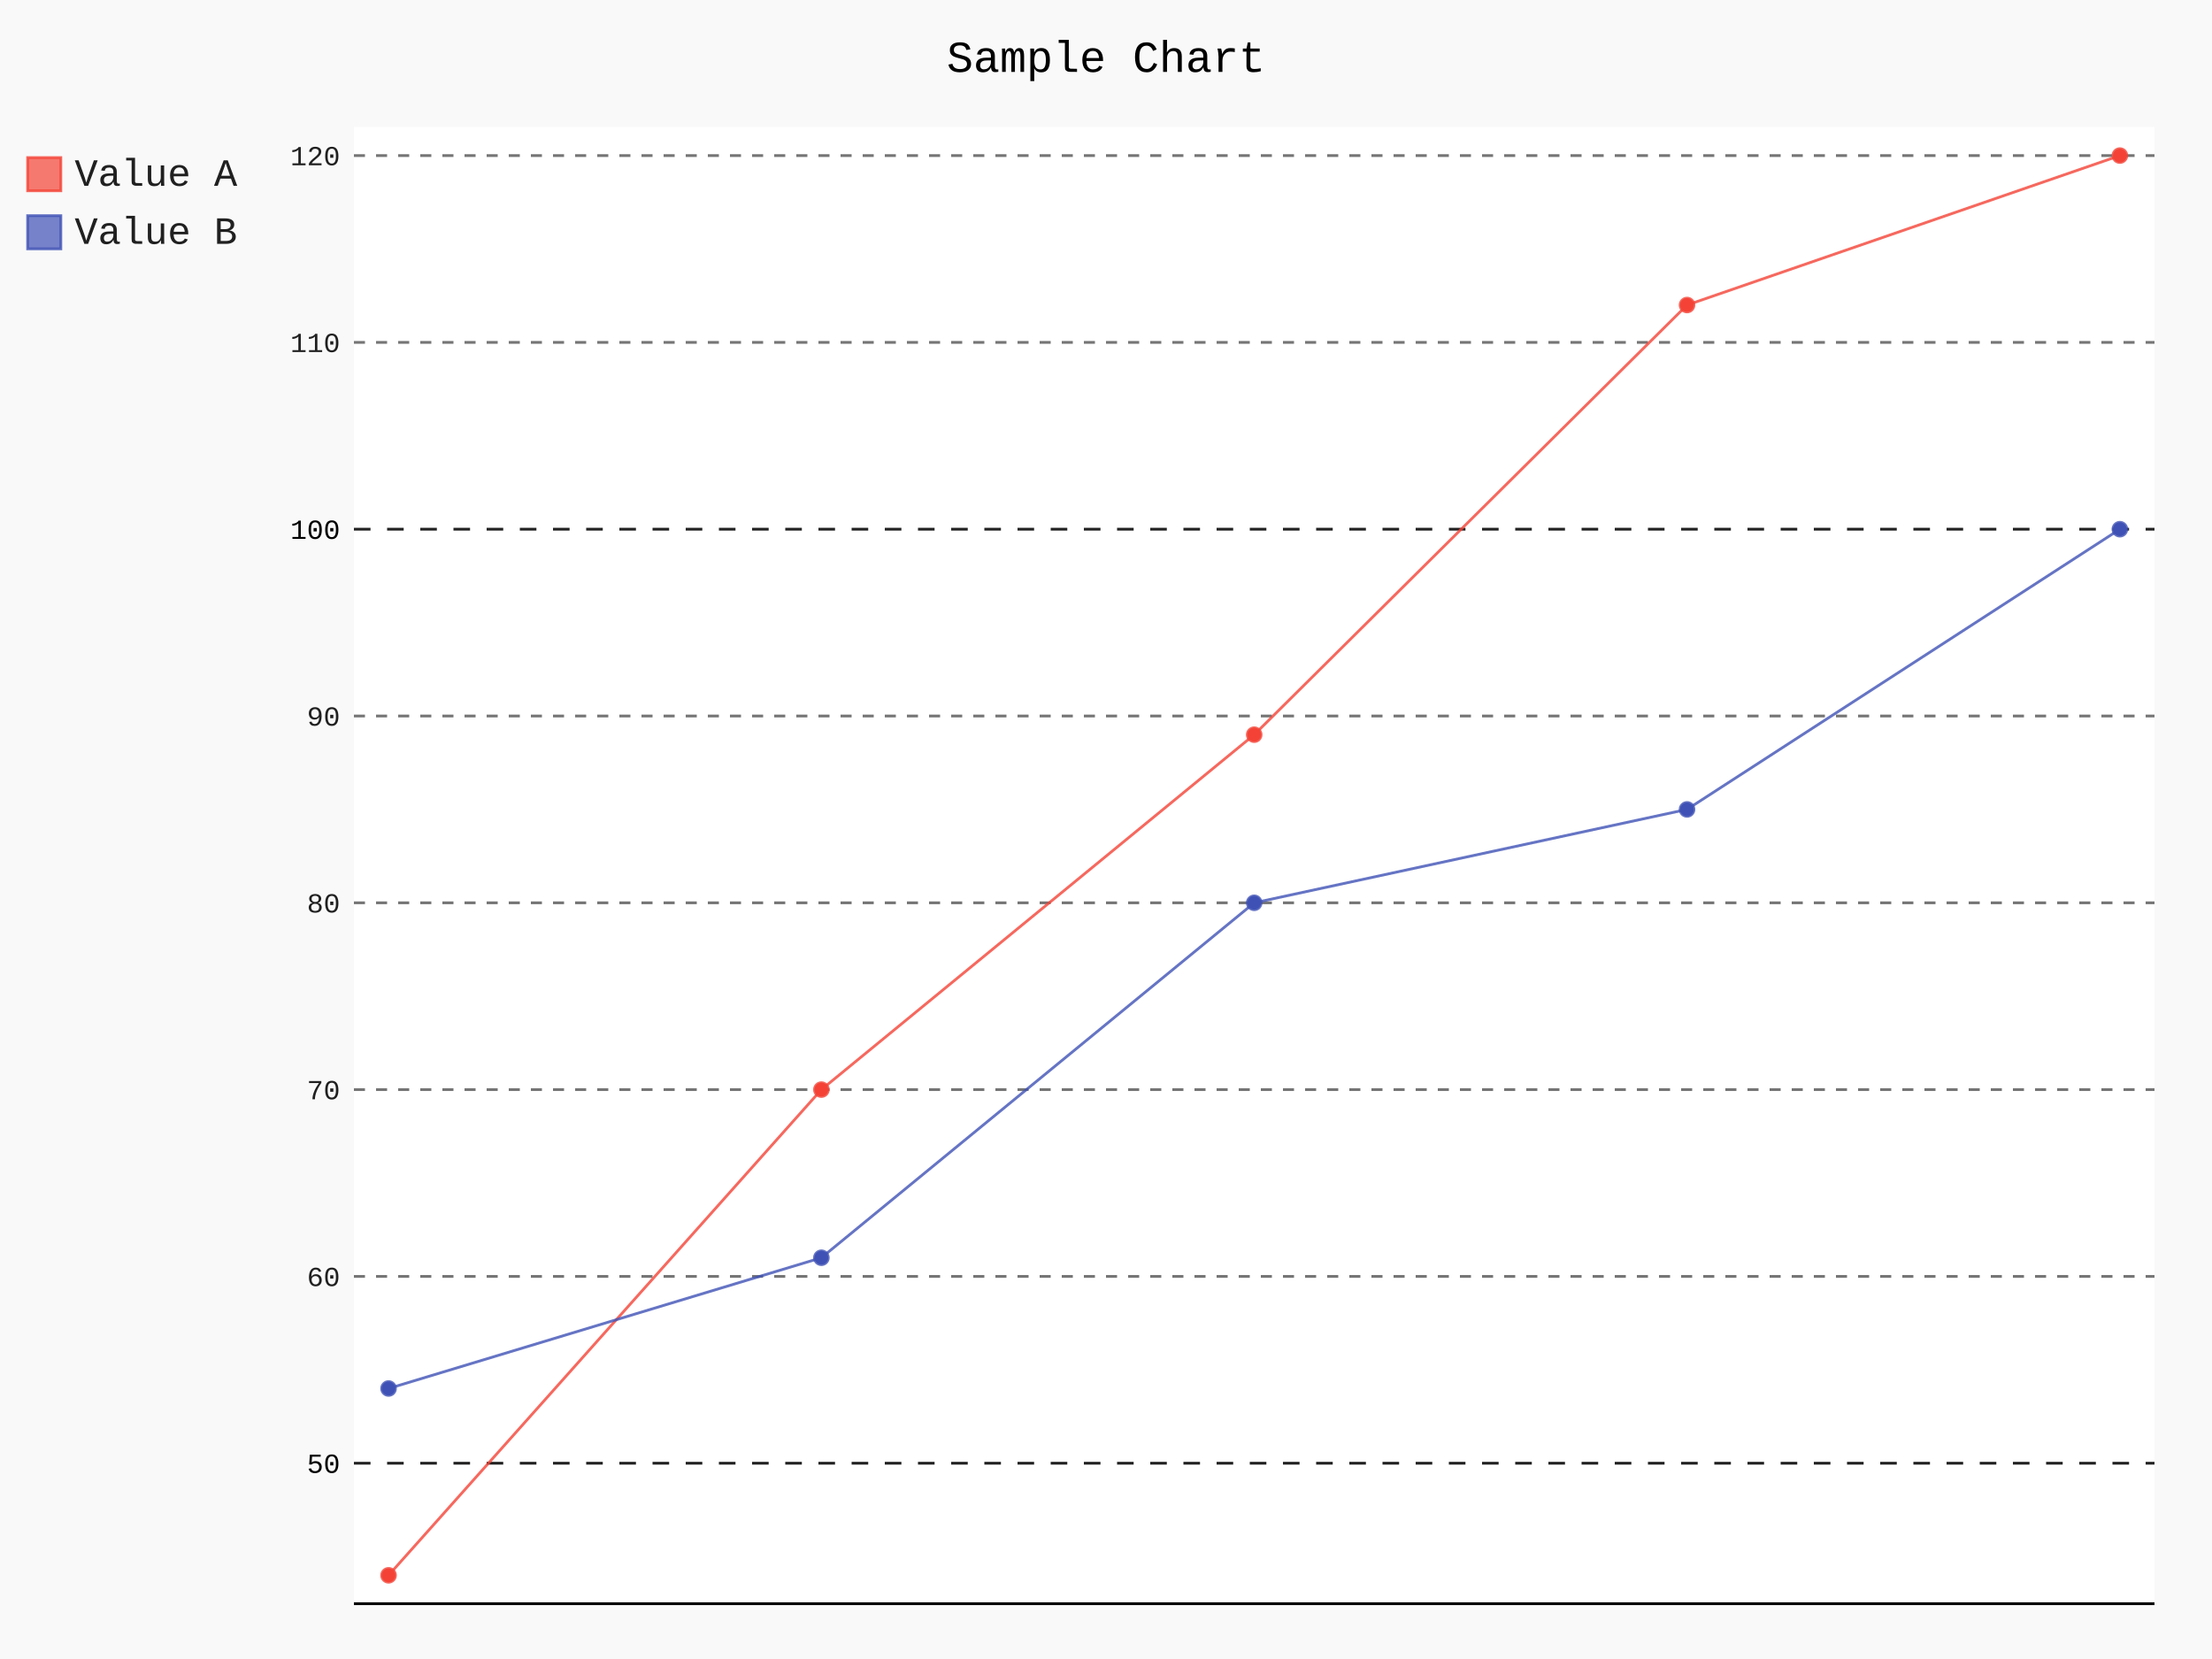
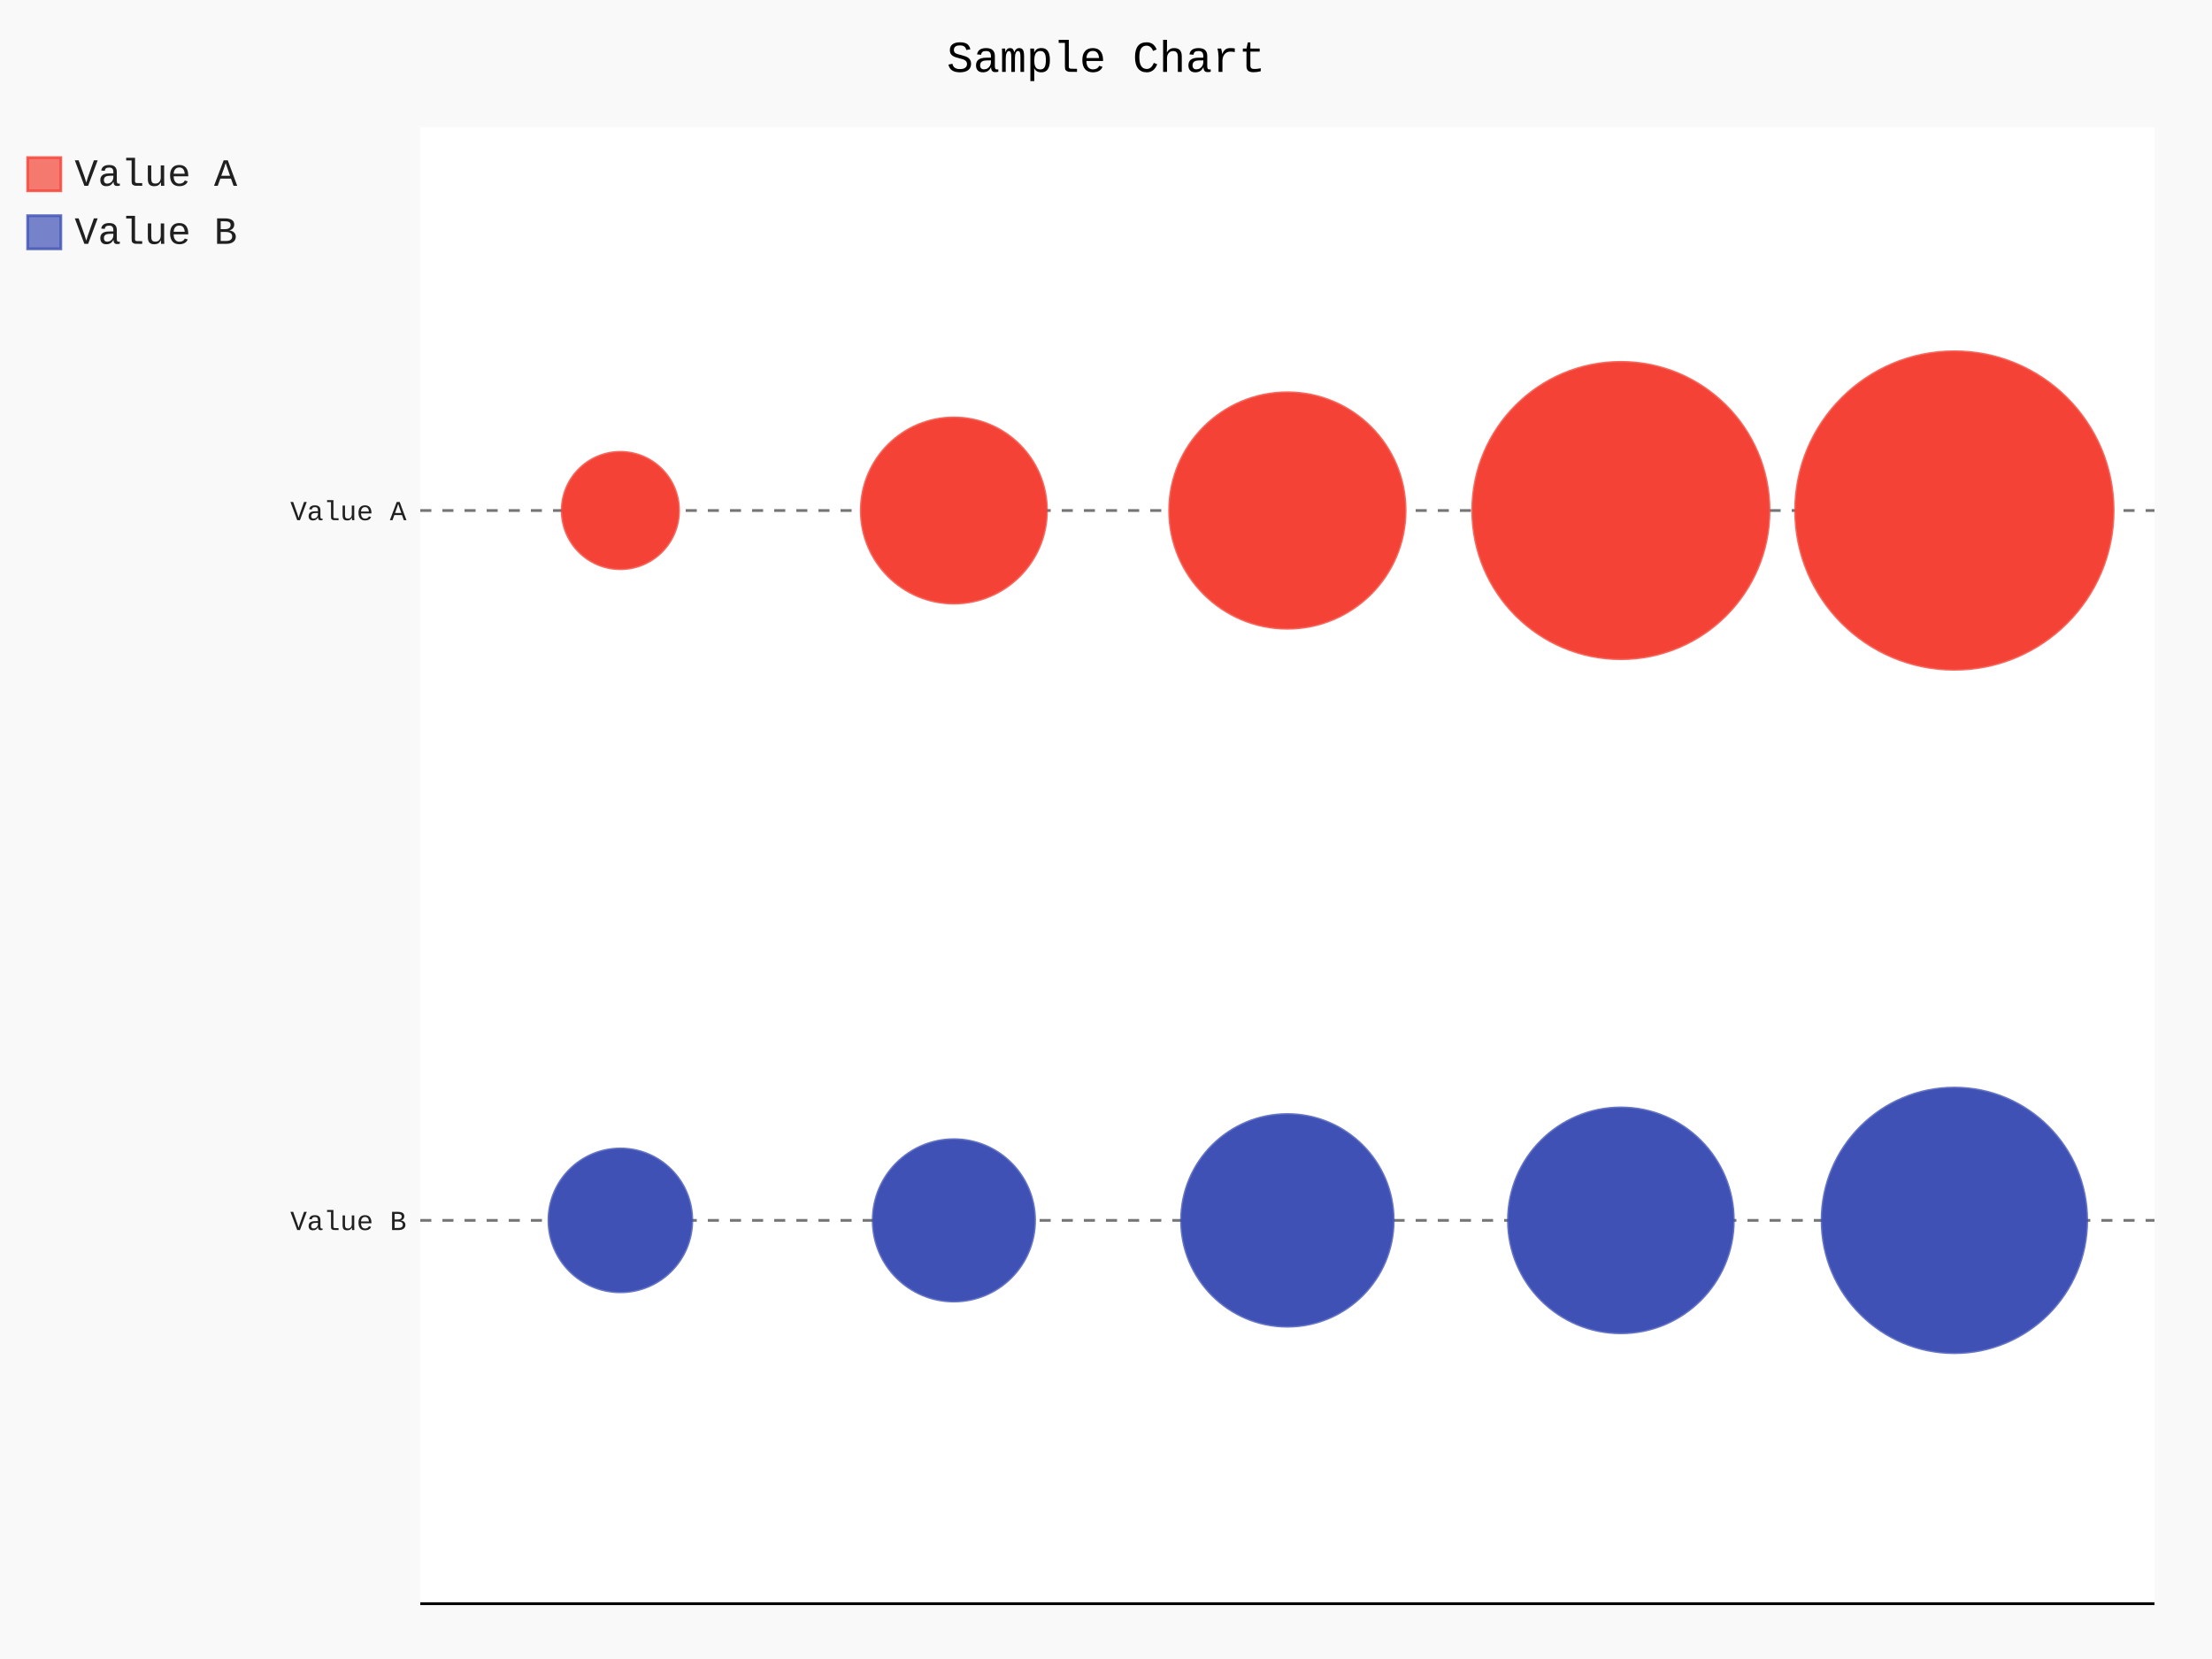
- <svg xmlns="http://www.w3.org/2000/svg" class="pygal-chart" id="chart-0878b97c-4b4f-4459-a883-26e53f2c9b74" viewBox="0 0 800 600">
+ <svg xmlns="http://www.w3.org/2000/svg" class="pygal-chart" id="chart-a828b8f2-a502-4ed4-8981-5cc0666c903b" viewBox="0 0 800 600">
  <defs>
-     <style type="text/css">#chart-0878b97c-4b4f-4459-a883-26e53f2c9b74{-webkit-user-select:none;-webkit-font-smoothing:antialiased;font-family:Consolas,"Liberation Mono",Menlo,Courier,monospace}#chart-0878b97c-4b4f-4459-a883-26e53f2c9b74 .title{font-family:Consolas,"Liberation Mono",Menlo,Courier,monospace;font-size:16px}#chart-0878b97c-4b4f-4459-a883-26e53f2c9b74 .legends .legend text{font-family:Consolas,"Liberation Mono",Menlo,Courier,monospace;font-size:14px}#chart-0878b97c-4b4f-4459-a883-26e53f2c9b74 .axis text{font-family:Consolas,"Liberation Mono",Menlo,Courier,monospace;font-size:10px}#chart-0878b97c-4b4f-4459-a883-26e53f2c9b74 .axis text.major{font-family:Consolas,"Liberation Mono",Menlo,Courier,monospace;font-size:10px}#chart-0878b97c-4b4f-4459-a883-26e53f2c9b74 .text-overlay text.value{font-family:Consolas,"Liberation Mono",Menlo,Courier,monospace;font-size:16px}#chart-0878b97c-4b4f-4459-a883-26e53f2c9b74 .text-overlay text.label{font-family:Consolas,"Liberation Mono",Menlo,Courier,monospace;font-size:10px}#chart-0878b97c-4b4f-4459-a883-26e53f2c9b74 .tooltip{font-family:Consolas,"Liberation Mono",Menlo,Courier,monospace;font-size:14px}#chart-0878b97c-4b4f-4459-a883-26e53f2c9b74 text.no_data{font-family:Consolas,"Liberation Mono",Menlo,Courier,monospace;font-size:64px}
- #chart-0878b97c-4b4f-4459-a883-26e53f2c9b74{background-color:rgba(249,249,249,1)}#chart-0878b97c-4b4f-4459-a883-26e53f2c9b74 path,#chart-0878b97c-4b4f-4459-a883-26e53f2c9b74 line,#chart-0878b97c-4b4f-4459-a883-26e53f2c9b74 rect,#chart-0878b97c-4b4f-4459-a883-26e53f2c9b74 circle{-webkit-transition:150ms;-moz-transition:150ms;transition:150ms}#chart-0878b97c-4b4f-4459-a883-26e53f2c9b74 .graph &gt; .background{fill:rgba(249,249,249,1)}#chart-0878b97c-4b4f-4459-a883-26e53f2c9b74 .plot &gt; .background{fill:rgba(255,255,255,1)}#chart-0878b97c-4b4f-4459-a883-26e53f2c9b74 .graph{fill:rgba(0,0,0,.87)}#chart-0878b97c-4b4f-4459-a883-26e53f2c9b74 text.no_data{fill:rgba(0,0,0,1)}#chart-0878b97c-4b4f-4459-a883-26e53f2c9b74 .title{fill:rgba(0,0,0,1)}#chart-0878b97c-4b4f-4459-a883-26e53f2c9b74 .legends .legend text{fill:rgba(0,0,0,.87)}#chart-0878b97c-4b4f-4459-a883-26e53f2c9b74 .legends .legend:hover text{fill:rgba(0,0,0,1)}#chart-0878b97c-4b4f-4459-a883-26e53f2c9b74 .axis .line{stroke:rgba(0,0,0,1)}#chart-0878b97c-4b4f-4459-a883-26e53f2c9b74 .axis .guide.line{stroke:rgba(0,0,0,.54)}#chart-0878b97c-4b4f-4459-a883-26e53f2c9b74 .axis .major.line{stroke:rgba(0,0,0,.87)}#chart-0878b97c-4b4f-4459-a883-26e53f2c9b74 .axis text.major{fill:rgba(0,0,0,1)}#chart-0878b97c-4b4f-4459-a883-26e53f2c9b74 .axis.y .guides:hover .guide.line,#chart-0878b97c-4b4f-4459-a883-26e53f2c9b74 .line-graph .axis.x .guides:hover .guide.line,#chart-0878b97c-4b4f-4459-a883-26e53f2c9b74 .stackedline-graph .axis.x .guides:hover .guide.line,#chart-0878b97c-4b4f-4459-a883-26e53f2c9b74 .xy-graph .axis.x .guides:hover .guide.line{stroke:rgba(0,0,0,1)}#chart-0878b97c-4b4f-4459-a883-26e53f2c9b74 .axis .guides:hover text{fill:rgba(0,0,0,1)}#chart-0878b97c-4b4f-4459-a883-26e53f2c9b74 .reactive{fill-opacity:.7;stroke-opacity:.8}#chart-0878b97c-4b4f-4459-a883-26e53f2c9b74 .ci{stroke:rgba(0,0,0,.87)}#chart-0878b97c-4b4f-4459-a883-26e53f2c9b74 .reactive.active,#chart-0878b97c-4b4f-4459-a883-26e53f2c9b74 .active .reactive{fill-opacity:.8;stroke-opacity:.9;stroke-width:4}#chart-0878b97c-4b4f-4459-a883-26e53f2c9b74 .ci .reactive.active{stroke-width:1.5}#chart-0878b97c-4b4f-4459-a883-26e53f2c9b74 .series text{fill:rgba(0,0,0,1)}#chart-0878b97c-4b4f-4459-a883-26e53f2c9b74 .tooltip rect{fill:rgba(255,255,255,1);stroke:rgba(0,0,0,1);-webkit-transition:opacity 150ms;-moz-transition:opacity 150ms;transition:opacity 150ms}#chart-0878b97c-4b4f-4459-a883-26e53f2c9b74 .tooltip .label{fill:rgba(0,0,0,.87)}#chart-0878b97c-4b4f-4459-a883-26e53f2c9b74 .tooltip .label{fill:rgba(0,0,0,.87)}#chart-0878b97c-4b4f-4459-a883-26e53f2c9b74 .tooltip .legend{font-size:.8em;fill:rgba(0,0,0,.54)}#chart-0878b97c-4b4f-4459-a883-26e53f2c9b74 .tooltip .x_label{font-size:.6em;fill:rgba(0,0,0,1)}#chart-0878b97c-4b4f-4459-a883-26e53f2c9b74 .tooltip .xlink{font-size:.5em;text-decoration:underline}#chart-0878b97c-4b4f-4459-a883-26e53f2c9b74 .tooltip .value{font-size:1.5em}#chart-0878b97c-4b4f-4459-a883-26e53f2c9b74 .bound{font-size:.5em}#chart-0878b97c-4b4f-4459-a883-26e53f2c9b74 .max-value{font-size:.75em;fill:rgba(0,0,0,.54)}#chart-0878b97c-4b4f-4459-a883-26e53f2c9b74 .map-element{fill:rgba(255,255,255,1);stroke:rgba(0,0,0,.54) !important}#chart-0878b97c-4b4f-4459-a883-26e53f2c9b74 .map-element .reactive{fill-opacity:inherit;stroke-opacity:inherit}#chart-0878b97c-4b4f-4459-a883-26e53f2c9b74 .color-0,#chart-0878b97c-4b4f-4459-a883-26e53f2c9b74 .color-0 a:visited{stroke:#F44336;fill:#F44336}#chart-0878b97c-4b4f-4459-a883-26e53f2c9b74 .color-1,#chart-0878b97c-4b4f-4459-a883-26e53f2c9b74 .color-1 a:visited{stroke:#3F51B5;fill:#3F51B5}#chart-0878b97c-4b4f-4459-a883-26e53f2c9b74 .text-overlay .color-0 text{fill:black}#chart-0878b97c-4b4f-4459-a883-26e53f2c9b74 .text-overlay .color-1 text{fill:black}
- #chart-0878b97c-4b4f-4459-a883-26e53f2c9b74 text.no_data{text-anchor:middle}#chart-0878b97c-4b4f-4459-a883-26e53f2c9b74 .guide.line{fill:none}#chart-0878b97c-4b4f-4459-a883-26e53f2c9b74 .centered{text-anchor:middle}#chart-0878b97c-4b4f-4459-a883-26e53f2c9b74 .title{text-anchor:middle}#chart-0878b97c-4b4f-4459-a883-26e53f2c9b74 .legends .legend text{fill-opacity:1}#chart-0878b97c-4b4f-4459-a883-26e53f2c9b74 .axis.x text{text-anchor:middle}#chart-0878b97c-4b4f-4459-a883-26e53f2c9b74 .axis.x:not(.web) text[transform]{text-anchor:start}#chart-0878b97c-4b4f-4459-a883-26e53f2c9b74 .axis.x:not(.web) text[transform].backwards{text-anchor:end}#chart-0878b97c-4b4f-4459-a883-26e53f2c9b74 .axis.y text{text-anchor:end}#chart-0878b97c-4b4f-4459-a883-26e53f2c9b74 .axis.y text[transform].backwards{text-anchor:start}#chart-0878b97c-4b4f-4459-a883-26e53f2c9b74 .axis.y2 text{text-anchor:start}#chart-0878b97c-4b4f-4459-a883-26e53f2c9b74 .axis.y2 text[transform].backwards{text-anchor:end}#chart-0878b97c-4b4f-4459-a883-26e53f2c9b74 .axis .guide.line{stroke-dasharray:4,4}#chart-0878b97c-4b4f-4459-a883-26e53f2c9b74 .axis .major.guide.line{stroke-dasharray:6,6}#chart-0878b97c-4b4f-4459-a883-26e53f2c9b74 .horizontal .axis.y .guide.line,#chart-0878b97c-4b4f-4459-a883-26e53f2c9b74 .horizontal .axis.y2 .guide.line,#chart-0878b97c-4b4f-4459-a883-26e53f2c9b74 .vertical .axis.x .guide.line{opacity:0}#chart-0878b97c-4b4f-4459-a883-26e53f2c9b74 .horizontal .axis.always_show .guide.line,#chart-0878b97c-4b4f-4459-a883-26e53f2c9b74 .vertical .axis.always_show .guide.line{opacity:1 !important}#chart-0878b97c-4b4f-4459-a883-26e53f2c9b74 .axis.y .guides:hover .guide.line,#chart-0878b97c-4b4f-4459-a883-26e53f2c9b74 .axis.y2 .guides:hover .guide.line,#chart-0878b97c-4b4f-4459-a883-26e53f2c9b74 .axis.x .guides:hover .guide.line{opacity:1}#chart-0878b97c-4b4f-4459-a883-26e53f2c9b74 .axis .guides:hover text{opacity:1}#chart-0878b97c-4b4f-4459-a883-26e53f2c9b74 .nofill{fill:none}#chart-0878b97c-4b4f-4459-a883-26e53f2c9b74 .subtle-fill{fill-opacity:.2}#chart-0878b97c-4b4f-4459-a883-26e53f2c9b74 .dot{stroke-width:1px;fill-opacity:1}#chart-0878b97c-4b4f-4459-a883-26e53f2c9b74 .dot.active{stroke-width:5px}#chart-0878b97c-4b4f-4459-a883-26e53f2c9b74 .dot.negative{fill:transparent}#chart-0878b97c-4b4f-4459-a883-26e53f2c9b74 text,#chart-0878b97c-4b4f-4459-a883-26e53f2c9b74 tspan{stroke:none !important}#chart-0878b97c-4b4f-4459-a883-26e53f2c9b74 .series text.active{opacity:1}#chart-0878b97c-4b4f-4459-a883-26e53f2c9b74 .tooltip rect{fill-opacity:.95;stroke-width:.5}#chart-0878b97c-4b4f-4459-a883-26e53f2c9b74 .tooltip text{fill-opacity:1}#chart-0878b97c-4b4f-4459-a883-26e53f2c9b74 .showable{visibility:hidden}#chart-0878b97c-4b4f-4459-a883-26e53f2c9b74 .showable.shown{visibility:visible}#chart-0878b97c-4b4f-4459-a883-26e53f2c9b74 .gauge-background{fill:rgba(229,229,229,1);stroke:none}#chart-0878b97c-4b4f-4459-a883-26e53f2c9b74 .bg-lines{stroke:rgba(249,249,249,1);stroke-width:2px}</style>
+     <style type="text/css">#chart-a828b8f2-a502-4ed4-8981-5cc0666c903b{-webkit-user-select:none;-webkit-font-smoothing:antialiased;font-family:Consolas,"Liberation Mono",Menlo,Courier,monospace}#chart-a828b8f2-a502-4ed4-8981-5cc0666c903b .title{font-family:Consolas,"Liberation Mono",Menlo,Courier,monospace;font-size:16px}#chart-a828b8f2-a502-4ed4-8981-5cc0666c903b .legends .legend text{font-family:Consolas,"Liberation Mono",Menlo,Courier,monospace;font-size:14px}#chart-a828b8f2-a502-4ed4-8981-5cc0666c903b .axis text{font-family:Consolas,"Liberation Mono",Menlo,Courier,monospace;font-size:10px}#chart-a828b8f2-a502-4ed4-8981-5cc0666c903b .axis text.major{font-family:Consolas,"Liberation Mono",Menlo,Courier,monospace;font-size:10px}#chart-a828b8f2-a502-4ed4-8981-5cc0666c903b .text-overlay text.value{font-family:Consolas,"Liberation Mono",Menlo,Courier,monospace;font-size:16px}#chart-a828b8f2-a502-4ed4-8981-5cc0666c903b .text-overlay text.label{font-family:Consolas,"Liberation Mono",Menlo,Courier,monospace;font-size:10px}#chart-a828b8f2-a502-4ed4-8981-5cc0666c903b .tooltip{font-family:Consolas,"Liberation Mono",Menlo,Courier,monospace;font-size:14px}#chart-a828b8f2-a502-4ed4-8981-5cc0666c903b text.no_data{font-family:Consolas,"Liberation Mono",Menlo,Courier,monospace;font-size:64px}
+ #chart-a828b8f2-a502-4ed4-8981-5cc0666c903b{background-color:rgba(249,249,249,1)}#chart-a828b8f2-a502-4ed4-8981-5cc0666c903b path,#chart-a828b8f2-a502-4ed4-8981-5cc0666c903b line,#chart-a828b8f2-a502-4ed4-8981-5cc0666c903b rect,#chart-a828b8f2-a502-4ed4-8981-5cc0666c903b circle{-webkit-transition:150ms;-moz-transition:150ms;transition:150ms}#chart-a828b8f2-a502-4ed4-8981-5cc0666c903b .graph &gt; .background{fill:rgba(249,249,249,1)}#chart-a828b8f2-a502-4ed4-8981-5cc0666c903b .plot &gt; .background{fill:rgba(255,255,255,1)}#chart-a828b8f2-a502-4ed4-8981-5cc0666c903b .graph{fill:rgba(0,0,0,.87)}#chart-a828b8f2-a502-4ed4-8981-5cc0666c903b text.no_data{fill:rgba(0,0,0,1)}#chart-a828b8f2-a502-4ed4-8981-5cc0666c903b .title{fill:rgba(0,0,0,1)}#chart-a828b8f2-a502-4ed4-8981-5cc0666c903b .legends .legend text{fill:rgba(0,0,0,.87)}#chart-a828b8f2-a502-4ed4-8981-5cc0666c903b .legends .legend:hover text{fill:rgba(0,0,0,1)}#chart-a828b8f2-a502-4ed4-8981-5cc0666c903b .axis .line{stroke:rgba(0,0,0,1)}#chart-a828b8f2-a502-4ed4-8981-5cc0666c903b .axis .guide.line{stroke:rgba(0,0,0,.54)}#chart-a828b8f2-a502-4ed4-8981-5cc0666c903b .axis .major.line{stroke:rgba(0,0,0,.87)}#chart-a828b8f2-a502-4ed4-8981-5cc0666c903b .axis text.major{fill:rgba(0,0,0,1)}#chart-a828b8f2-a502-4ed4-8981-5cc0666c903b .axis.y .guides:hover .guide.line,#chart-a828b8f2-a502-4ed4-8981-5cc0666c903b .line-graph .axis.x .guides:hover .guide.line,#chart-a828b8f2-a502-4ed4-8981-5cc0666c903b .stackedline-graph .axis.x .guides:hover .guide.line,#chart-a828b8f2-a502-4ed4-8981-5cc0666c903b .xy-graph .axis.x .guides:hover .guide.line{stroke:rgba(0,0,0,1)}#chart-a828b8f2-a502-4ed4-8981-5cc0666c903b .axis .guides:hover text{fill:rgba(0,0,0,1)}#chart-a828b8f2-a502-4ed4-8981-5cc0666c903b .reactive{fill-opacity:.7;stroke-opacity:.8}#chart-a828b8f2-a502-4ed4-8981-5cc0666c903b .ci{stroke:rgba(0,0,0,.87)}#chart-a828b8f2-a502-4ed4-8981-5cc0666c903b .reactive.active,#chart-a828b8f2-a502-4ed4-8981-5cc0666c903b .active .reactive{fill-opacity:.8;stroke-opacity:.9;stroke-width:4}#chart-a828b8f2-a502-4ed4-8981-5cc0666c903b .ci .reactive.active{stroke-width:1.5}#chart-a828b8f2-a502-4ed4-8981-5cc0666c903b .series text{fill:rgba(0,0,0,1)}#chart-a828b8f2-a502-4ed4-8981-5cc0666c903b .tooltip rect{fill:rgba(255,255,255,1);stroke:rgba(0,0,0,1);-webkit-transition:opacity 150ms;-moz-transition:opacity 150ms;transition:opacity 150ms}#chart-a828b8f2-a502-4ed4-8981-5cc0666c903b .tooltip .label{fill:rgba(0,0,0,.87)}#chart-a828b8f2-a502-4ed4-8981-5cc0666c903b .tooltip .label{fill:rgba(0,0,0,.87)}#chart-a828b8f2-a502-4ed4-8981-5cc0666c903b .tooltip .legend{font-size:.8em;fill:rgba(0,0,0,.54)}#chart-a828b8f2-a502-4ed4-8981-5cc0666c903b .tooltip .x_label{font-size:.6em;fill:rgba(0,0,0,1)}#chart-a828b8f2-a502-4ed4-8981-5cc0666c903b .tooltip .xlink{font-size:.5em;text-decoration:underline}#chart-a828b8f2-a502-4ed4-8981-5cc0666c903b .tooltip .value{font-size:1.5em}#chart-a828b8f2-a502-4ed4-8981-5cc0666c903b .bound{font-size:.5em}#chart-a828b8f2-a502-4ed4-8981-5cc0666c903b .max-value{font-size:.75em;fill:rgba(0,0,0,.54)}#chart-a828b8f2-a502-4ed4-8981-5cc0666c903b .map-element{fill:rgba(255,255,255,1);stroke:rgba(0,0,0,.54) !important}#chart-a828b8f2-a502-4ed4-8981-5cc0666c903b .map-element .reactive{fill-opacity:inherit;stroke-opacity:inherit}#chart-a828b8f2-a502-4ed4-8981-5cc0666c903b .color-0,#chart-a828b8f2-a502-4ed4-8981-5cc0666c903b .color-0 a:visited{stroke:#F44336;fill:#F44336}#chart-a828b8f2-a502-4ed4-8981-5cc0666c903b .color-1,#chart-a828b8f2-a502-4ed4-8981-5cc0666c903b .color-1 a:visited{stroke:#3F51B5;fill:#3F51B5}#chart-a828b8f2-a502-4ed4-8981-5cc0666c903b .text-overlay .color-0 text{fill:black}#chart-a828b8f2-a502-4ed4-8981-5cc0666c903b .text-overlay .color-1 text{fill:black}
+ #chart-a828b8f2-a502-4ed4-8981-5cc0666c903b text.no_data{text-anchor:middle}#chart-a828b8f2-a502-4ed4-8981-5cc0666c903b .guide.line{fill:none}#chart-a828b8f2-a502-4ed4-8981-5cc0666c903b .centered{text-anchor:middle}#chart-a828b8f2-a502-4ed4-8981-5cc0666c903b .title{text-anchor:middle}#chart-a828b8f2-a502-4ed4-8981-5cc0666c903b .legends .legend text{fill-opacity:1}#chart-a828b8f2-a502-4ed4-8981-5cc0666c903b .axis.x text{text-anchor:middle}#chart-a828b8f2-a502-4ed4-8981-5cc0666c903b .axis.x:not(.web) text[transform]{text-anchor:start}#chart-a828b8f2-a502-4ed4-8981-5cc0666c903b .axis.x:not(.web) text[transform].backwards{text-anchor:end}#chart-a828b8f2-a502-4ed4-8981-5cc0666c903b .axis.y text{text-anchor:end}#chart-a828b8f2-a502-4ed4-8981-5cc0666c903b .axis.y text[transform].backwards{text-anchor:start}#chart-a828b8f2-a502-4ed4-8981-5cc0666c903b .axis.y2 text{text-anchor:start}#chart-a828b8f2-a502-4ed4-8981-5cc0666c903b .axis.y2 text[transform].backwards{text-anchor:end}#chart-a828b8f2-a502-4ed4-8981-5cc0666c903b .axis .guide.line{stroke-dasharray:4,4}#chart-a828b8f2-a502-4ed4-8981-5cc0666c903b .axis .major.guide.line{stroke-dasharray:6,6}#chart-a828b8f2-a502-4ed4-8981-5cc0666c903b .horizontal .axis.y .guide.line,#chart-a828b8f2-a502-4ed4-8981-5cc0666c903b .horizontal .axis.y2 .guide.line,#chart-a828b8f2-a502-4ed4-8981-5cc0666c903b .vertical .axis.x .guide.line{opacity:0}#chart-a828b8f2-a502-4ed4-8981-5cc0666c903b .horizontal .axis.always_show .guide.line,#chart-a828b8f2-a502-4ed4-8981-5cc0666c903b .vertical .axis.always_show .guide.line{opacity:1 !important}#chart-a828b8f2-a502-4ed4-8981-5cc0666c903b .axis.y .guides:hover .guide.line,#chart-a828b8f2-a502-4ed4-8981-5cc0666c903b .axis.y2 .guides:hover .guide.line,#chart-a828b8f2-a502-4ed4-8981-5cc0666c903b .axis.x .guides:hover .guide.line{opacity:1}#chart-a828b8f2-a502-4ed4-8981-5cc0666c903b .axis .guides:hover text{opacity:1}#chart-a828b8f2-a502-4ed4-8981-5cc0666c903b .nofill{fill:none}#chart-a828b8f2-a502-4ed4-8981-5cc0666c903b .subtle-fill{fill-opacity:.2}#chart-a828b8f2-a502-4ed4-8981-5cc0666c903b .dot{stroke-width:1px;fill-opacity:1}#chart-a828b8f2-a502-4ed4-8981-5cc0666c903b .dot.active{stroke-width:5px}#chart-a828b8f2-a502-4ed4-8981-5cc0666c903b .dot.negative{fill:transparent}#chart-a828b8f2-a502-4ed4-8981-5cc0666c903b text,#chart-a828b8f2-a502-4ed4-8981-5cc0666c903b tspan{stroke:none !important}#chart-a828b8f2-a502-4ed4-8981-5cc0666c903b .series text.active{opacity:1}#chart-a828b8f2-a502-4ed4-8981-5cc0666c903b .tooltip rect{fill-opacity:.95;stroke-width:.5}#chart-a828b8f2-a502-4ed4-8981-5cc0666c903b .tooltip text{fill-opacity:1}#chart-a828b8f2-a502-4ed4-8981-5cc0666c903b .showable{visibility:hidden}#chart-a828b8f2-a502-4ed4-8981-5cc0666c903b .showable.shown{visibility:visible}#chart-a828b8f2-a502-4ed4-8981-5cc0666c903b .gauge-background{fill:rgba(229,229,229,1);stroke:none}#chart-a828b8f2-a502-4ed4-8981-5cc0666c903b .bg-lines{stroke:rgba(249,249,249,1);stroke-width:2px}</style>
  </defs>
-   <g class="graph line-graph vertical">
+   <g class="graph dot-graph vertical">
    <rect class="background" height="600" width="800" x="0" y="0" />
-     <g class="plot" transform="translate(128, 46)">
-       <rect class="background" height="534" width="651.2" x="0" y="0" />
+     <g class="plot" transform="translate(152, 46)">
+       <rect class="background" height="534" width="627.2" x="0" y="0" />
      <g class="axis y always_show">
-         <path class="line" d="M0 534 h651.2" />
+         <path class="line" d="M0 534 h627.2" />
        <g class="guides">
-           <path class="major guide line" d="M0 483.194 h651.2" />
-           <text class="major" x="-5" y="486.694">50</text>
+           <path class="guide line" d="M0 138.635 h627.2" />
+           <text class="" x="-5" y="142.135">Value A</text>
        </g>
        <g class="guides">
-           <path class="guide line" d="M0 415.634 h651.2" />
-           <text class="" x="-5" y="419.134">60</text>
-         </g>
-         <g class="guides">
-           <path class="guide line" d="M0 348.073 h651.2" />
-           <text class="" x="-5" y="351.573">70</text>
-         </g>
-         <g class="guides">
-           <path class="guide line" d="M0 280.512 h651.2" />
-           <text class="" x="-5" y="284.012">80</text>
-         </g>
-         <g class="guides">
-           <path class="guide line" d="M0 212.951 h651.2" />
-           <text class="" x="-5" y="216.451">90</text>
-         </g>
-         <g class="guides">
-           <path class="major guide line" d="M0 145.391 h651.2" />
-           <text class="major" x="-5" y="148.891">100</text>
-         </g>
-         <g class="guides">
-           <path class="guide line" d="M0 77.83 h651.2" />
-           <text class="" x="-5" y="81.33">110</text>
-         </g>
-         <g class="guides">
-           <path class="guide line" d="M0 10.269 h651.2" />
-           <text class="" x="-5" y="13.769">120</text>
+           <path class="guide line" d="M0 395.365 h627.2" />
+           <text class="" x="-5" y="398.865">Value B</text>
        </g>
      </g>
      <g class="series serie-0 color-0">
-         <path class="line reactive nofill" d="M12.523 523.731 L169.062 348.073 325.6 219.707 482.138 64.318 638.677 10.269" />
+         <g class="dots">
+           <circle class="dot reactive tooltip-trigger" cx="72.369" cy="138.635" r="21.06" />
+         </g>
+         <g class="dots">
+           <circle class="dot reactive tooltip-trigger" cx="192.985" cy="138.635" r="33.504" />
+         </g>
+         <g class="dots">
+           <circle class="dot reactive tooltip-trigger" cx="313.6" cy="138.635" r="42.598" />
+         </g>
+         <g class="dots">
+           <circle class="dot reactive tooltip-trigger" cx="434.215" cy="138.635" r="53.607" />
+         </g>
+         <g class="dots">
+           <circle class="dot reactive tooltip-trigger" cx="554.831" cy="138.635" r="57.436" />
+         </g>
      </g>
      <g class="series serie-1 color-1">
-         <path class="line reactive nofill" d="M12.523 456.17 L169.062 408.878 325.6 280.512 482.138 246.732 638.677 145.391" />
+         <g class="dots">
+           <circle class="dot reactive tooltip-trigger" cx="72.369" cy="395.365" r="25.846" />
+         </g>
+         <g class="dots">
+           <circle class="dot reactive tooltip-trigger" cx="192.985" cy="395.365" r="29.197" />
+         </g>
+         <g class="dots">
+           <circle class="dot reactive tooltip-trigger" cx="313.6" cy="395.365" r="38.291" />
+         </g>
+         <g class="dots">
+           <circle class="dot reactive tooltip-trigger" cx="434.215" cy="395.365" r="40.684" />
+         </g>
+         <g class="dots">
+           <circle class="dot reactive tooltip-trigger" cx="554.831" cy="395.365" r="47.863" />
+         </g>
      </g>
    </g>
    <g class="titles">
      <text class="title plot_title" x="400.0" y="26">Sample Chart</text>
    </g>
-     <g class="plot overlay" transform="translate(128, 46)">
-       <g class="series serie-0 color-0">
-         <g class="dots">
-           <circle class="dot reactive tooltip-trigger" cx="12.523" cy="523.731" r="2.5" />
-         </g>
-         <g class="dots">
-           <circle class="dot reactive tooltip-trigger" cx="169.062" cy="348.073" r="2.5" />
-         </g>
-         <g class="dots">
-           <circle class="dot reactive tooltip-trigger" cx="325.6" cy="219.707" r="2.5" />
-         </g>
-         <g class="dots">
-           <circle class="dot reactive tooltip-trigger" cx="482.138" cy="64.318" r="2.5" />
-         </g>
-         <g class="dots">
-           <circle class="dot reactive tooltip-trigger" cx="638.677" cy="10.269" r="2.5" />
-         </g>
-       </g>
-       <g class="series serie-1 color-1">
-         <g class="dots">
-           <circle class="dot reactive tooltip-trigger" cx="12.523" cy="456.17" r="2.5" />
-         </g>
-         <g class="dots">
-           <circle class="dot reactive tooltip-trigger" cx="169.062" cy="408.878" r="2.5" />
-         </g>
-         <g class="dots">
-           <circle class="dot reactive tooltip-trigger" cx="325.6" cy="280.512" r="2.5" />
-         </g>
-         <g class="dots">
-           <circle class="dot reactive tooltip-trigger" cx="482.138" cy="246.732" r="2.5" />
-         </g>
-         <g class="dots">
-           <circle class="dot reactive tooltip-trigger" cx="638.677" cy="145.391" r="2.5" />
-         </g>
-       </g>
-     </g>
-     <g class="plot text-overlay" transform="translate(128, 46)">
+     <g class="plot overlay" transform="translate(152, 46)">
      <g class="series serie-0 color-0" />
      <g class="series serie-1 color-1" />
    </g>
-     <g class="plot tooltip-overlay" transform="translate(128, 46)">
+     <g class="plot text-overlay" transform="translate(152, 46)">
+       <g class="series serie-0 color-0" />
+       <g class="series serie-1 color-1" />
+     </g>
+     <g class="plot tooltip-overlay" transform="translate(152, 46)">
      <g class="tooltip" style="opacity: 0" transform="translate(0 0)">
        <rect class="tooltip-box" height="0" rx="0" ry="0" width="0" />
        <g class="text" />
      </g>
    </g>
    <g class="legends" transform="translate(10, 56)">
      <g class="legend reactive activate-serie" id="activate-serie-0">
        <rect class="color-0 reactive" height="12" width="12" x="0.0" y="1.0" />
        <text x="17.0" y="11.2">Value A</text>
      </g>
      <g class="legend reactive activate-serie" id="activate-serie-1">
        <rect class="color-1 reactive" height="12" width="12" x="0.0" y="22.0" />
        <text x="17.0" y="32.2">Value B</text>
      </g>
    </g>
    <g class="legends" transform="translate(790, 56)" />
  </g>
</svg>
